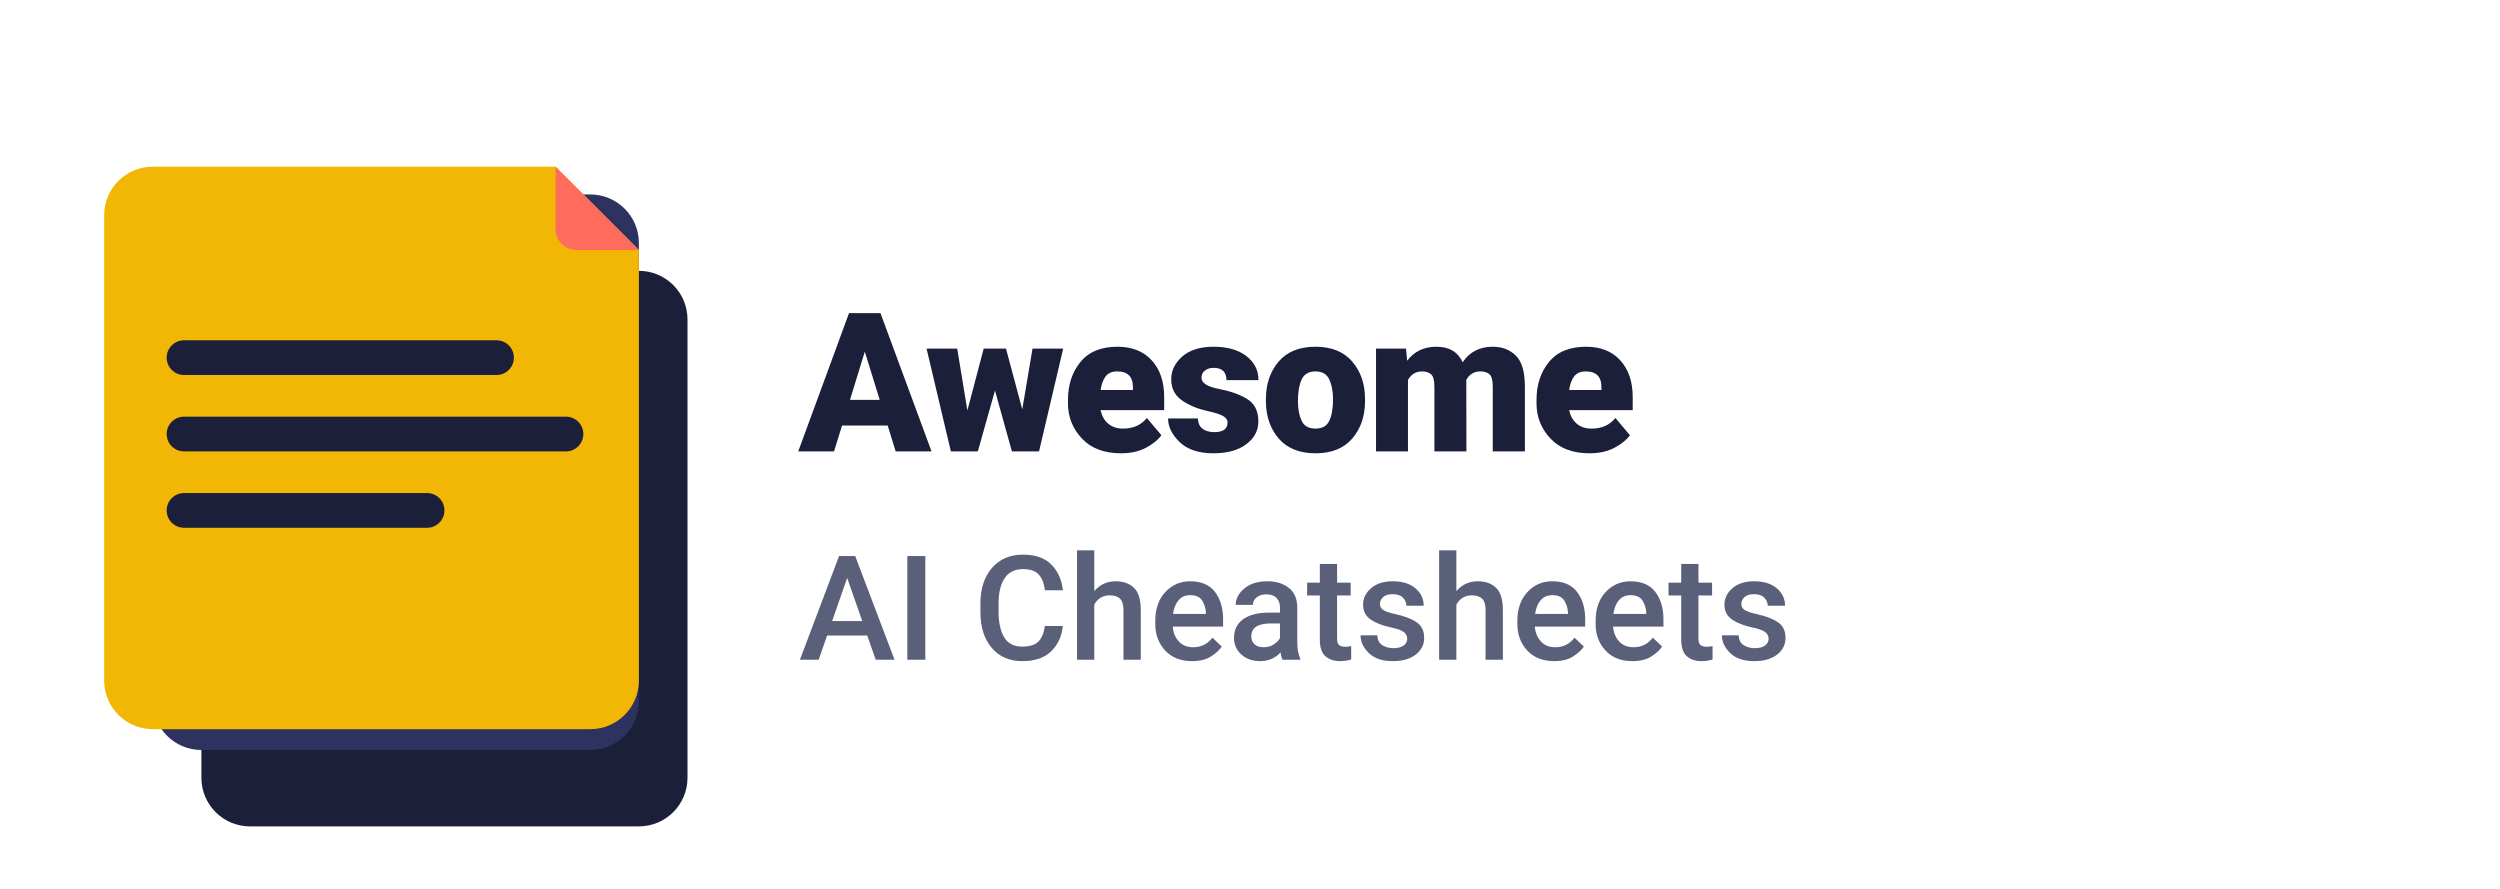
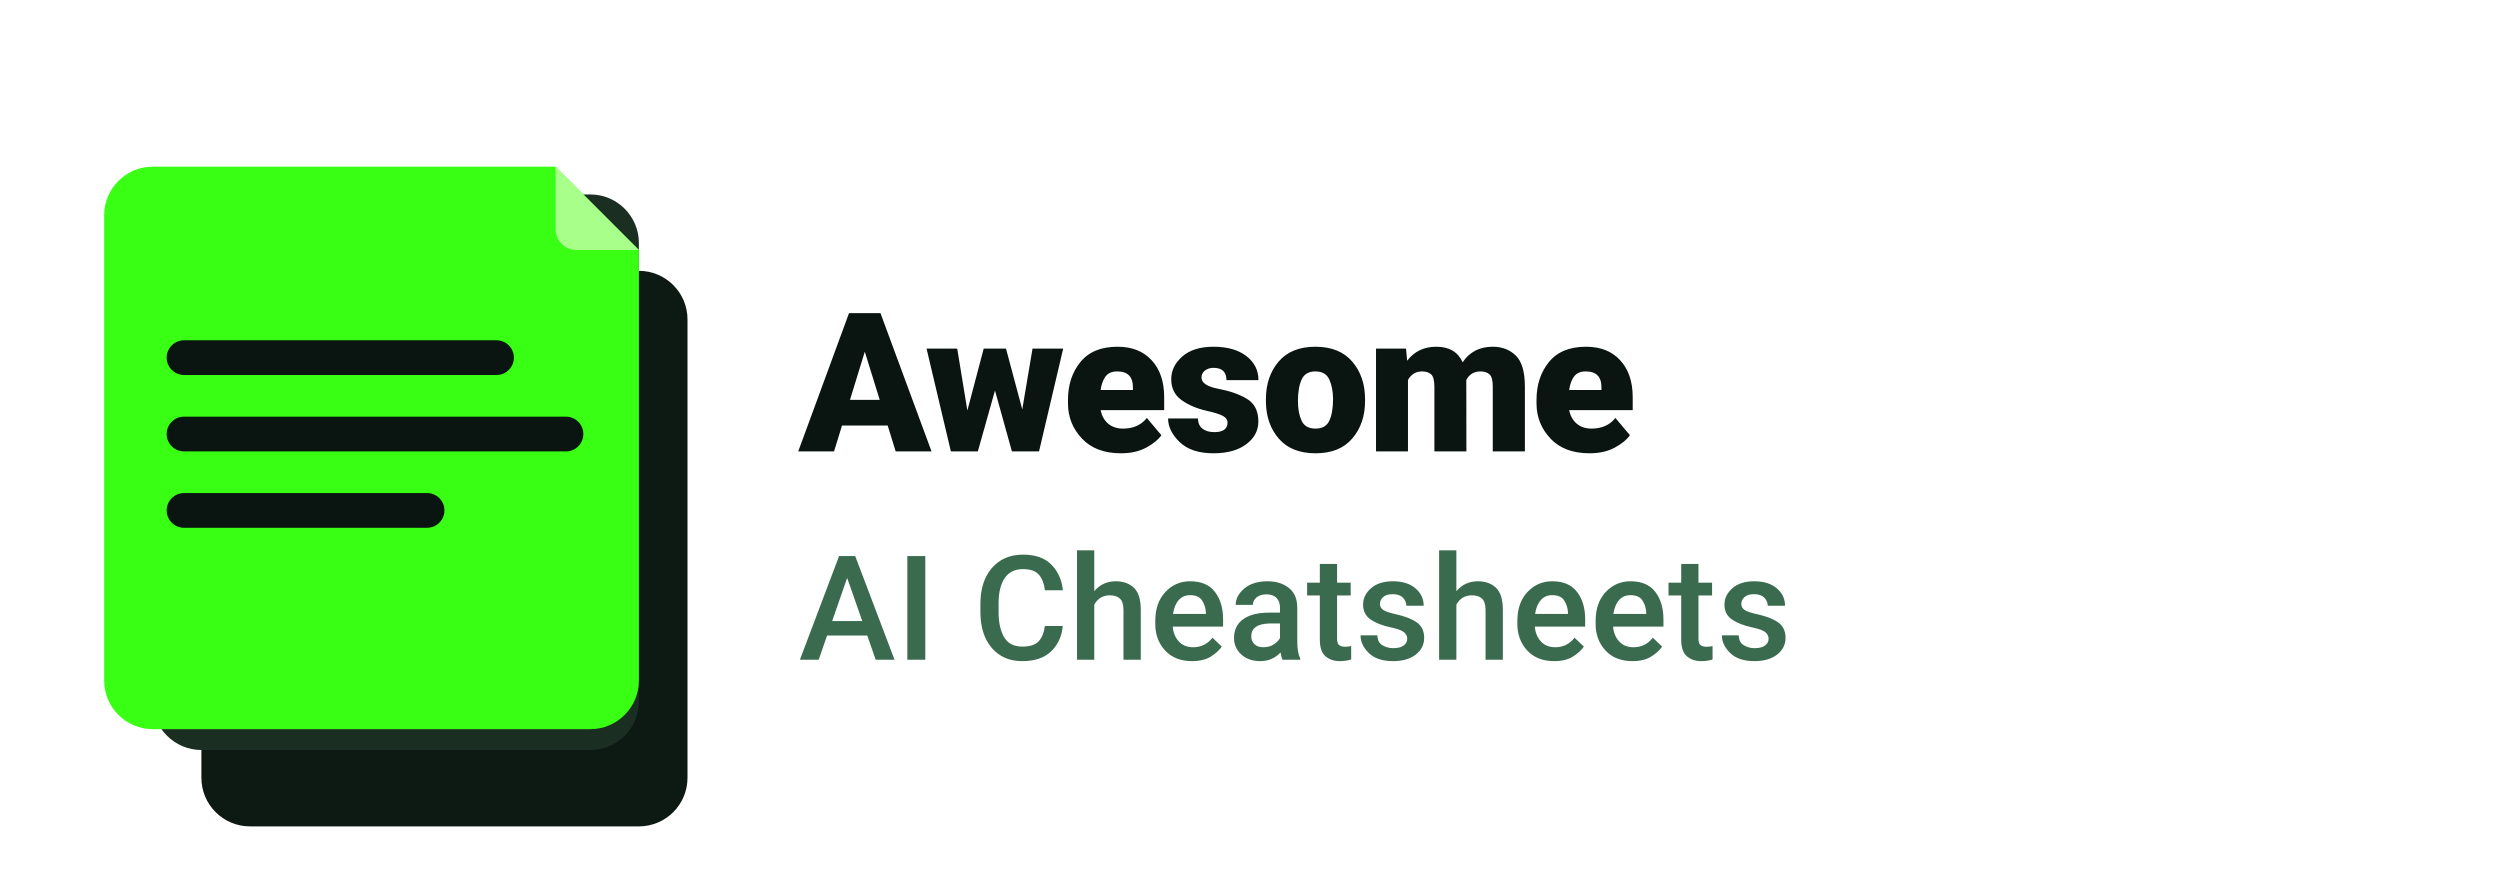
<svg xmlns="http://www.w3.org/2000/svg" viewBox="0 0 720 256" role="img" aria-label="Awesome AI Cheatsheets">
  <g>
-     <rect x="58" y="78" width="140" height="160" rx="14" fill="#1B1F3A" />
-     <rect x="44" y="56" width="140" height="160" rx="14" fill="#2D335E" />
-     <path d="M44 48 H160 L184 72 V196 a14 14 0 0 1 -14 14 H44 a14 14 0 0 1 -14 -14 V62 a14 14 0 0 1 14 -14 Z" fill="#F2B705" />
-     <path d="M160 48 L184 72 H166 a6 6 0 0 1 -6 -6 Z" fill="#FF6B5C" />
-     <rect x="48" y="98" width="100" height="10" rx="5" fill="#1B1F3A" />
-     <rect x="48" y="120" width="120" height="10" rx="5" fill="#1B1F3A" />
-     <rect x="48" y="142" width="80" height="10" rx="5" fill="#1B1F3A" />
+     <rect x="58" y="78" width="140" height="160" rx="14" fill="#0D1A14" />
+     <rect x="44" y="56" width="140" height="160" rx="14" fill="#1A2E22" />
+     <path d="M44 48 H160 L184 72 V196 a14 14 0 0 1 -14 14 H44 a14 14 0 0 1 -14 -14 V62 a14 14 0 0 1 14 -14 Z" fill="#39FF14" />
+     <path d="M160 48 L184 72 H166 a6 6 0 0 1 -6 -6 Z" fill="#A8FF8A" />
+     <rect x="48" y="98" width="100" height="10" rx="5" fill="#0A1410" />
+     <rect x="48" y="120" width="120" height="10" rx="5" fill="#0A1410" />
+     <rect x="48" y="142" width="80" height="10" rx="5" fill="#0A1410" />
  </g>
-   <g font-family="ui-sans-serif, system-ui, -apple-system, Segoe UI, Roboto, sans-serif" fill="#1B1F3A">
+   <g font-family="ui-sans-serif, system-ui, -apple-system, Segoe UI, Roboto, sans-serif" fill="#0A1410">
    <text x="230" y="130" font-size="56" font-weight="800" letter-spacing="-1">Awesome</text>
-     <text x="230" y="190" font-size="42" font-weight="500" letter-spacing="0" fill="#5A5F7A">AI Cheatsheets</text>
+     <text x="230" y="190" font-size="42" font-weight="500" letter-spacing="0" fill="#3A6B4E">AI Cheatsheets</text>
  </g>
</svg>
